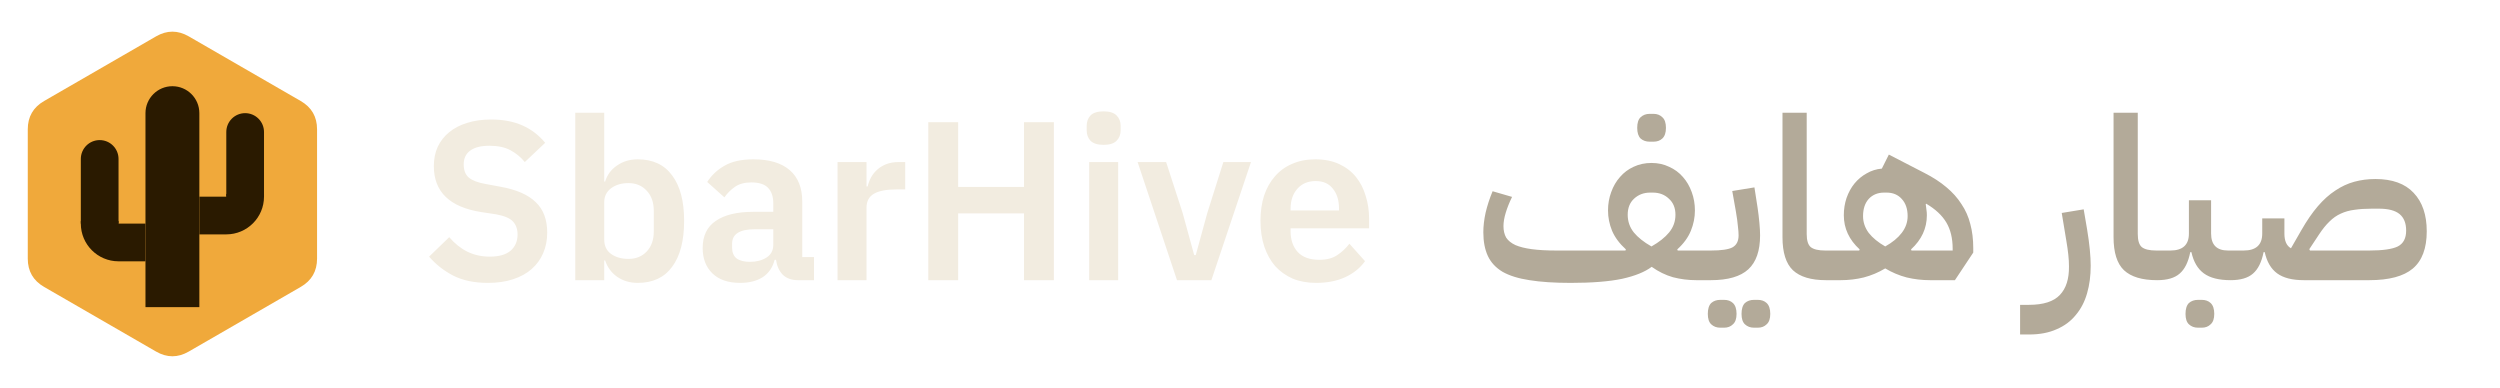
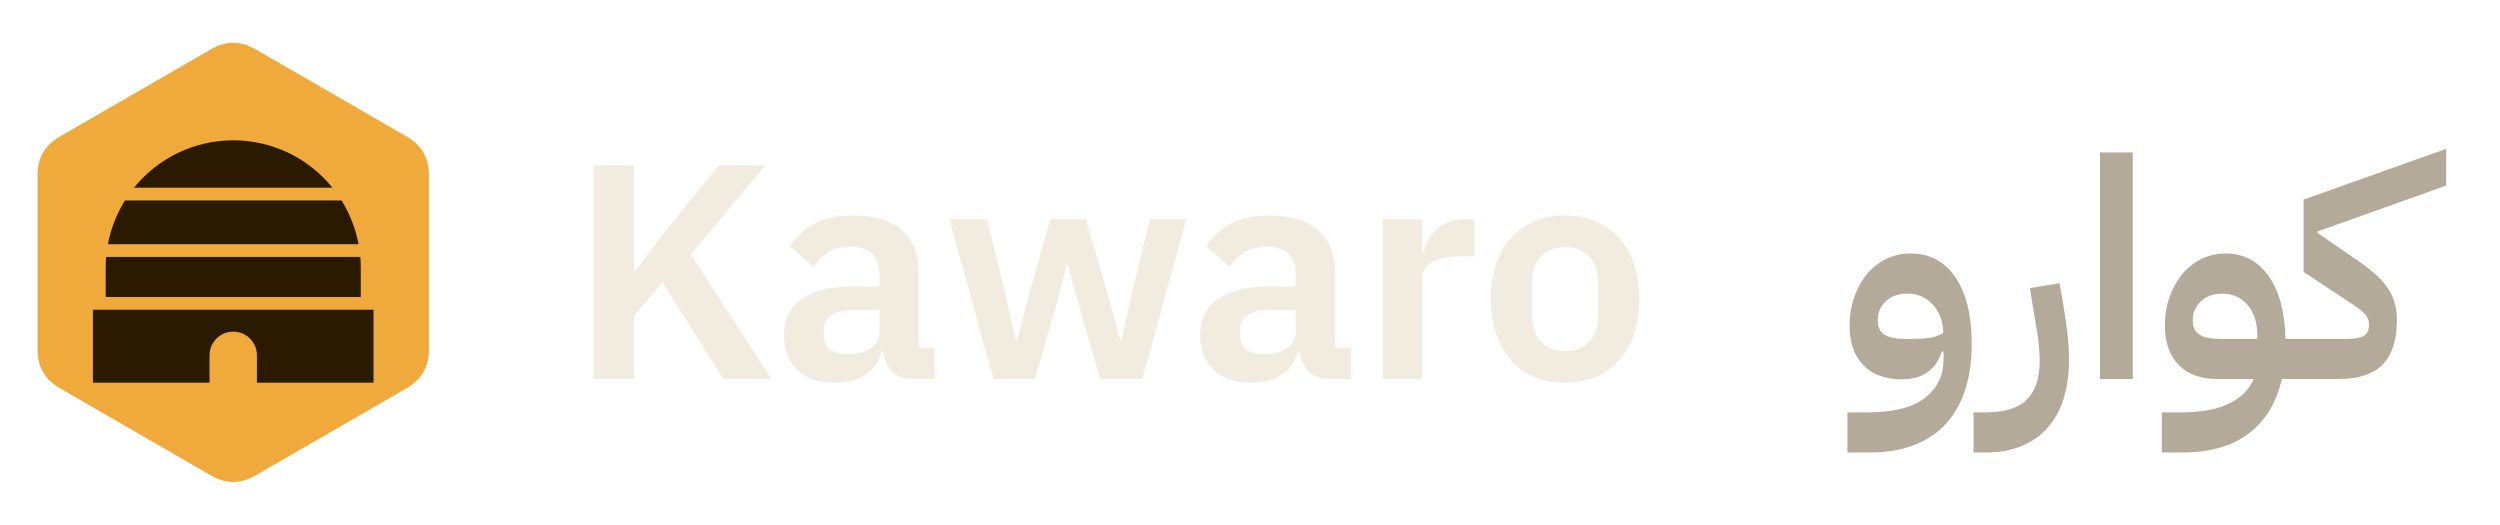
- <svg xmlns="http://www.w3.org/2000/svg" width="928" height="144" viewBox="0 0 928 144" version="1.1" id="svg7">
-   <defs id="defs7" />
-   <g transform="translate(0,8) scale(0.25)" id="g6">
+ <svg xmlns="http://www.w3.org/2000/svg" width="686" height="144" viewBox="0 0 686 144" version="1.1" id="svg6">
+   <defs id="defs6" />
+   <g transform="translate(0,8) scale(0.25)" id="g5">
    <path fill="#F0A93B" d="M231.75,22.00Q256.00,8.00 280.25,22.00L446.53,118.00Q470.77,132.00 470.77,160.00L470.77,352.00Q470.77,380.00 446.53,394.00L280.25,490.00Q256.00,504.00 231.75,490.00L65.47,394.00Q41.23,380.00 41.23,352.00L41.23,160.00Q41.23,132.00 65.47,118.00Z" id="path1" />
-     <path fill="#2A1A00" d="M216,424V136.0A40.0,40.0 0 0 1 296,136.0V424Z" id="path2" />
-     <path fill="#2A1A00" d="M120,300V204.0A28.0,28.0 0 0 1 176,204.0V300Z" id="path3" />
-     <path fill="#2A1A00" d="M120,296V300A56,56 0 0 0 176,356H216V300H176V296Z" id="path4" />
-     <path fill="#2A1A00" d="M336,260V164.0A28.0,28.0 0 0 1 392,164.0V260Z" id="path5" />
-     <path fill="#2A1A00" d="M392,256V260A56,56 0 0 1 336,316H296V260H336V256Z" id="path6" />
+     <path fill="#2A1A00" d="M256.00,122H256.00A140,140 0 0 1 364.89,174H147.11A140,140 0 0 1 256.00,122Z" id="path2" />
+     <path fill="#2A1A00" d="M137.16,188H374.84A140,140 0 0 1 393.56,236H118.44A140,140 0 0 1 137.16,188Z" id="path3" />
+     <path fill="#2A1A00" d="M116.52,250H395.48A140,140 0 0 1 396,262V294H116V262A140,140 0 0 1 116.52,250Z" id="path4" />
+     <path fill="#2A1A00" d="M102,308H410V388H282V358A26,26 0 0 0 230,358V388H102Z" id="path5" />
  </g>
-   <path d="m 181.116,105.008 q -7.56,0 -12.852,-2.688 -5.208,-2.688 -8.988,-7.056 l 7.476,-7.224 q 3.024,3.528 6.72,5.376 3.78,1.848 8.316,1.848 5.124,0 7.728,-2.184 2.604,-2.268 2.604,-6.048 0,-2.94 -1.68,-4.788 -1.68,-1.848 -6.3,-2.688 l -5.544,-0.84 Q 161.04,75.944 161.04,61.664 q 0,-3.948 1.428,-7.14 1.512,-3.192 4.284,-5.46 2.772,-2.268 6.636,-3.444 3.948,-1.26 8.904,-1.26 6.636,0 11.592,2.184 4.956,2.184 8.484,6.468 l -7.56,7.14 q -2.184,-2.688 -5.292,-4.368 -3.108,-1.68 -7.812,-1.68 -4.788,0 -7.224,1.848 -2.352,1.764 -2.352,5.04 0,3.36 1.932,4.956 1.932,1.596 6.216,2.352 l 5.46,1.008 q 8.904,1.596 13.104,5.712 4.284,4.032 4.284,11.34 0,4.2 -1.512,7.644 -1.428,3.36 -4.284,5.88 -2.772,2.436 -6.888,3.78 -4.032,1.344 -9.324,1.344 z M 213.54,41.84 h 10.752 v 25.536 h 0.336 q 1.176,-3.78 4.452,-5.964 3.276,-2.268 7.644,-2.268 8.4,0 12.768,5.964 4.452,5.88 4.452,16.884 0,11.088 -4.452,17.052 -4.368,5.964 -12.768,5.964 -4.368,0 -7.644,-2.268 -3.192,-2.268 -4.452,-6.048 h -0.336 V 104 h -10.752 z m 19.74,54.264 q 4.2,0 6.804,-2.772 2.604,-2.772 2.604,-7.476 v -7.56 q 0,-4.704 -2.604,-7.476 -2.604,-2.856 -6.804,-2.856 -3.864,0 -6.468,1.932 -2.52,1.932 -2.52,5.124 v 13.944 q 0,3.444 2.52,5.292 2.604,1.848 6.468,1.848 z M 296.196,104 q -3.528,0 -5.628,-2.016 -2.016,-2.1 -2.52,-5.544 h -0.504 q -1.092,4.284 -4.452,6.468 -3.36,2.1 -8.316,2.1 -6.72,0 -10.332,-3.528 -3.612,-3.528 -3.612,-9.408 0,-6.804 4.872,-10.08 4.872,-3.36 13.86,-3.36 h 7.476 V 75.44 q 0,-3.696 -1.932,-5.712 -1.932,-2.016 -6.216,-2.016 -3.78,0 -6.132,1.68 -2.268,1.596 -3.864,3.864 l -6.384,-5.712 q 2.436,-3.78 6.468,-6.048 4.032,-2.352 10.668,-2.352 8.904,0 13.524,4.032 4.62,4.032 4.62,11.592 v 20.664 h 4.368 V 104 Z m -17.808,-6.804 q 3.612,0 6.132,-1.596 2.52,-1.596 2.52,-4.704 V 85.1 h -6.888 q -8.4,0 -8.4,5.376 v 1.428 q 0,2.688 1.68,4.032 1.764,1.26 4.956,1.26 z m 32.508,6.804 V 60.152 h 10.752 v 9.072 h 0.42 q 0.42,-1.764 1.26,-3.36 0.924,-1.68 2.352,-2.94 1.428,-1.26 3.36,-2.016 2.016,-0.756 4.62,-0.756 h 2.352 v 10.164 h -3.36 q -5.46,0 -8.232,1.596 -2.772,1.596 -2.772,5.208 V 104 Z m 69.216,-24.78 h -24.444 V 104 h -11.088 V 45.368 h 11.088 v 24.024 h 24.444 V 45.368 h 11.088 V 104 h -11.088 z M 409.68,53.768 q -3.36,0 -4.872,-1.512 -1.428,-1.512 -1.428,-3.864 v -1.68 q 0,-2.352 1.428,-3.864 1.512,-1.512 4.872,-1.512 3.276,0 4.788,1.512 1.512,1.512 1.512,3.864 v 1.68 q 0,2.352 -1.512,3.864 -1.512,1.512 -4.788,1.512 z m -5.376,6.384 h 10.752 V 104 H 404.304 Z M 436.896,104 422.28,60.152 h 10.584 l 6.132,18.9 4.284,15.624 h 0.588 l 4.284,-15.624 5.964,-18.9 h 10.248 l -14.7,43.848 z m 51.66,1.008 q -4.872,0 -8.736,-1.596 -3.78,-1.68 -6.468,-4.62 -2.604,-3.024 -4.032,-7.224 -1.428,-4.284 -1.428,-9.576 0,-5.208 1.344,-9.408 1.428,-4.2 4.032,-7.14 2.604,-3.024 6.384,-4.62 3.78,-1.68 8.568,-1.68 5.124,0 8.904,1.764 3.78,1.764 6.216,4.788 2.436,3.024 3.612,7.056 1.26,3.948 1.26,8.484 v 3.528 h -29.148 v 1.092 q 0,4.788 2.688,7.728 2.688,2.856 7.98,2.856 4.032,0 6.552,-1.68 2.604,-1.68 4.62,-4.284 l 5.796,6.468 q -2.688,3.78 -7.392,5.964 -4.62,2.1 -10.752,2.1 z m -0.168,-37.8 q -4.284,0 -6.804,2.856 -2.52,2.856 -2.52,7.392 v 0.672 h 17.976 v -0.756 q 0,-4.536 -2.268,-7.308 -2.184,-2.856 -6.384,-2.856 z" id="text6" style="font-weight:600;font-size:84px;font-family:'IBM Plex Sans Arabic';fill:#f2ece0" aria-label="SbarHive" />
-   <path d="m 847.972,86.696 q 0,4.116 2.436,5.46 l 3.864,-6.72 q 3.024,-5.292 6.132,-8.904 3.108,-3.612 6.468,-5.796 3.36,-2.268 7.056,-3.276 3.696,-1.008 7.812,-1.008 9.408,0 14.196,5.124 4.872,5.124 4.872,14.28 0,9.492 -5.208,13.86 -5.124,4.284 -16.128,4.284 h -24.276 q -6.468,0 -9.912,-2.52 -3.444,-2.52 -4.62,-7.896 h -0.42 q -1.092,5.544 -3.948,7.98 -2.772,2.436 -8.316,2.436 v -8.736 l 2.268,-2.268 h 2.604 q 6.888,0 6.888,-6.3 v -5.628 h 8.232 z m 31.5,6.3 q 7.476,0 10.584,-1.512 3.108,-1.596 3.108,-5.88 0,-4.116 -2.436,-6.132 -2.436,-2.016 -7.728,-2.016 h -2.52 q -3.696,0 -6.468,0.42 -2.772,0.336 -5.124,1.428 -2.268,1.008 -4.2,2.94 -1.932,1.848 -3.864,4.788 l -3.612,5.46 0.252,0.504 z m -78.708,2.268 2.268,-2.268 h 2.604 q 6.888,0 6.888,-6.3 V 74.348 h 8.232 v 12.348 q 0,6.3 6.3,6.3 h 3.192 v 8.736 l -2.268,2.268 q -6.468,0 -9.912,-2.52 -3.444,-2.52 -4.62,-7.896 h -0.42 q -1.092,5.544 -3.948,7.98 -2.772,2.436 -8.316,2.436 z m 15.12,26.376 q -2.016,0 -3.36,-1.26 -1.26,-1.176 -1.26,-3.864 0,-2.772 1.26,-4.032 1.344,-1.176 3.36,-1.176 h 1.428 q 2.016,0 3.276,1.176 1.344,1.26 1.344,4.032 0,2.688 -1.344,3.864 -1.26,1.26 -3.276,1.26 z M 800.68,104 q -8.316,0 -12.264,-3.696 -3.864,-3.696 -3.864,-12.264 v -46.2 h 8.988 v 45.024 q 0,3.612 1.512,4.872 1.596,1.26 5.376,1.26 h 2.604 v 8.736 l -2.268,2.268 z m -50.82,9.156 h 3.276 q 8.064,0 11.508,-3.696 3.444,-3.612 3.36,-10.584 0,-2.1 -0.252,-4.368 -0.252,-2.352 -0.672,-4.788 l -1.764,-10.668 8.148,-1.344 1.26,7.392 q 0.672,4.032 1.008,7.476 0.336,3.444 0.336,6.048 0,5.628 -1.344,10.248 -1.344,4.704 -4.2,8.064 -2.772,3.444 -7.14,5.292 -4.284,1.932 -10.164,1.932 h -3.36 z m -71.988,-17.892 2.268,-2.268 h 9.996 l 0.168,-0.42 q -5.88,-5.376 -5.88,-12.684 0,-3.36 1.008,-6.384 1.092,-3.108 2.94,-5.376 1.932,-2.352 4.536,-3.78 2.604,-1.512 5.628,-1.764 l 2.604,-5.208 13.188,6.804 q 4.788,2.436 8.148,5.292 3.444,2.856 5.628,6.3 2.268,3.36 3.276,7.392 1.092,4.032 1.092,8.904 v 1.68 l -6.804,10.248 h -9.24 q -4.452,0 -8.652,-1.008 -4.2,-1.092 -7.98,-3.36 -3.78,2.268 -7.98,3.36 -4.116,1.008 -8.568,1.008 h -5.376 z m 21.924,-3.78 q 4.032,-2.268 6.132,-5.04 2.184,-2.856 2.184,-6.216 0,-4.032 -2.184,-6.384 -2.1,-2.352 -5.628,-2.352 h -0.924 q -3.528,0 -5.712,2.352 -2.1,2.352 -2.1,6.384 0,3.36 2.1,6.216 2.184,2.772 6.132,5.04 z m 15.036,-15.708 q 0.168,1.008 0.252,2.016 0.168,1.008 0.168,2.1 0,7.308 -5.88,12.684 l 0.168,0.42 h 15.288 v -0.672 q 0,-5.796 -2.352,-9.744 -2.352,-3.948 -7.476,-6.972 z M 677.788,104 q -8.316,0 -12.264,-3.696 -3.864,-3.696 -3.864,-12.264 v -46.2 h 8.988 v 45.024 q 0,3.612 1.512,4.872 1.596,1.26 5.376,1.26 h 2.604 v 8.736 l -2.268,2.268 z m -47.124,-8.736 2.268,-2.268 h 2.1 q 5.88,0 8.064,-1.176 2.268,-1.26 2.268,-4.452 0,-1.344 -0.252,-3.36 -0.168,-2.1 -0.756,-5.544 l -1.344,-7.56 8.232,-1.344 1.176,7.56 q 0.42,2.856 0.672,5.628 0.252,2.688 0.252,4.62 0,8.568 -4.368,12.6 -4.368,4.032 -13.944,4.032 h -4.368 z m 20.412,26.376 q -2.016,0 -3.36,-1.26 -1.26,-1.176 -1.26,-3.864 0,-2.772 1.26,-4.032 1.344,-1.176 3.36,-1.176 h 1.428 q 2.016,0 3.276,1.176 1.344,1.26 1.344,4.032 0,2.688 -1.344,3.864 -1.26,1.26 -3.276,1.26 z m -12.516,0 q -2.016,0 -3.36,-1.26 -1.26,-1.176 -1.26,-3.864 0,-2.772 1.26,-4.032 1.344,-1.176 3.36,-1.176 h 1.428 q 2.016,0 3.276,1.176 1.344,1.26 1.344,4.032 0,2.688 -1.344,3.864 -1.26,1.26 -3.276,1.26 z m -55.524,-16.632 q -9.072,0 -15.288,-1.008 -6.132,-0.924 -9.996,-3.108 -3.78,-2.268 -5.46,-5.88 -1.68,-3.612 -1.68,-8.82 0,-3.36 0.84,-7.224 0.924,-3.948 2.604,-7.98 l 7.224,2.1 q -1.512,3.108 -2.352,5.88 -0.84,2.772 -0.84,4.956 0,2.52 1.008,4.284 1.092,1.68 3.444,2.772 2.352,1.008 6.048,1.512 3.78,0.504 9.156,0.504 h 25.62 l 0.168,-0.42 q -3.528,-3.192 -5.124,-6.888 -1.512,-3.696 -1.512,-7.56 0,-3.612 1.176,-6.804 1.176,-3.276 3.276,-5.628 2.1,-2.436 5.04,-3.78 3.024,-1.428 6.636,-1.428 3.612,0 6.552,1.428 3.024,1.344 5.124,3.78 2.1,2.352 3.276,5.628 1.176,3.192 1.176,6.804 0,3.864 -1.512,7.56 -1.512,3.696 -5.04,6.888 l 0.168,0.42 h 10.164 v 8.736 l -2.268,2.268 h -1.008 q -4.452,0 -8.652,-1.092 -4.116,-1.176 -7.896,-3.864 -3.78,2.856 -11.004,4.452 -7.224,1.512 -19.068,1.512 z m 29.988,-13.524 q 4.284,-2.436 6.552,-5.208 2.352,-2.856 2.352,-6.552 0,-3.78 -2.436,-5.964 -2.352,-2.268 -5.964,-2.268 h -1.008 q -3.528,0 -5.964,2.268 -2.352,2.184 -2.352,5.964 0,3.696 2.268,6.552 2.268,2.772 6.552,5.208 z m -0.672,-38.892 q -2.016,0 -3.36,-1.176 -1.26,-1.26 -1.26,-3.948 0,-2.772 1.26,-3.948 1.344,-1.26 3.36,-1.26 h 1.428 q 2.016,0 3.276,1.26 1.344,1.176 1.344,3.948 0,2.688 -1.344,3.948 -1.26,1.176 -3.276,1.176 z" id="text7" style="font-weight:600;font-size:84px;font-family:'IBM Plex Sans Arabic';direction:rtl;fill:#b3aa99" aria-label="صبار هايف" />
+   <path d="m 181.788,77.456 -7.812,9.24 V 104 H 162.888 V 45.368 h 11.088 v 28.896 h 0.42 l 8.316,-11.004 14.532,-17.892 h 12.768 L 189.6,69.812 211.692,104 H 198.504 Z M 250.5,104 q -3.528,0 -5.628,-2.016 -2.016,-2.1 -2.52,-5.544 h -0.504 q -1.092,4.284 -4.452,6.468 -3.36,2.1 -8.316,2.1 -6.72,0 -10.332,-3.528 -3.612,-3.528 -3.612,-9.408 0,-6.804 4.872,-10.08 4.872,-3.36 13.86,-3.36 h 7.476 V 75.44 q 0,-3.696 -1.932,-5.712 -1.932,-2.016 -6.216,-2.016 -3.78,0 -6.132,1.68 -2.268,1.596 -3.864,3.864 l -6.384,-5.712 q 2.436,-3.78 6.468,-6.048 4.032,-2.352 10.668,-2.352 8.904,0 13.524,4.032 4.62,4.032 4.62,11.592 v 20.664 h 4.368 V 104 Z m -17.808,-6.804 q 3.612,0 6.132,-1.596 2.52,-1.596 2.52,-4.704 V 85.1 h -6.888 q -8.4,0 -8.4,5.376 v 1.428 q 0,2.688 1.68,4.032 1.764,1.26 4.956,1.26 z m 27.804,-37.044 h 10.332 l 4.452,18.06 3.444,15.036 h 0.336 l 4.032,-15.036 5.124,-18.06 h 9.744 l 5.292,18.06 4.116,15.036 h 0.336 l 3.444,-15.036 4.368,-18.06 h 9.996 L 313.5,104 h -11.592 l -5.628,-19.32 -3.276,-11.928 h -0.252 l -3.192,11.928 -5.544,19.32 h -11.424 z M 364.74,104 q -3.528,0 -5.628,-2.016 -2.016,-2.1 -2.52,-5.544 h -0.504 q -1.092,4.284 -4.452,6.468 -3.36,2.1 -8.316,2.1 -6.72,0 -10.332,-3.528 -3.612,-3.528 -3.612,-9.408 0,-6.804 4.872,-10.08 4.872,-3.36 13.86,-3.36 h 7.476 V 75.44 q 0,-3.696 -1.932,-5.712 -1.932,-2.016 -6.216,-2.016 -3.78,0 -6.132,1.68 -2.268,1.596 -3.864,3.864 l -6.384,-5.712 q 2.436,-3.78 6.468,-6.048 4.032,-2.352 10.668,-2.352 8.904,0 13.524,4.032 4.62,4.032 4.62,11.592 v 20.664 h 4.368 V 104 Z m -17.808,-6.804 q 3.612,0 6.132,-1.596 2.52,-1.596 2.52,-4.704 V 85.1 h -6.888 q -8.4,0 -8.4,5.376 v 1.428 q 0,2.688 1.68,4.032 1.764,1.26 4.956,1.26 z M 379.44,104 V 60.152 h 10.752 v 9.072 h 0.42 q 0.42,-1.764 1.26,-3.36 0.924,-1.68 2.352,-2.94 1.428,-1.26 3.36,-2.016 2.016,-0.756 4.62,-0.756 h 2.352 v 10.164 h -3.36 q -5.46,0 -8.232,1.596 -2.772,1.596 -2.772,5.208 V 104 Z m 49.98,1.008 q -4.704,0 -8.484,-1.596 -3.696,-1.596 -6.384,-4.62 -2.604,-3.024 -4.032,-7.224 -1.428,-4.284 -1.428,-9.576 0,-5.292 1.428,-9.492 1.428,-4.2 4.032,-7.14 2.688,-3.024 6.384,-4.62 3.78,-1.596 8.484,-1.596 4.704,0 8.484,1.596 3.78,1.596 6.384,4.62 2.688,2.94 4.116,7.14 1.428,4.2 1.428,9.492 0,5.292 -1.428,9.576 -1.428,4.2 -4.116,7.224 -2.604,3.024 -6.384,4.62 -3.78,1.596 -8.484,1.596 z m 0,-8.652 q 4.284,0 6.72,-2.604 2.436,-2.604 2.436,-7.644 V 77.96 q 0,-4.956 -2.436,-7.56 -2.436,-2.604 -6.72,-2.604 -4.2,0 -6.636,2.604 -2.436,2.604 -2.436,7.56 v 8.148 q 0,5.04 2.436,7.644 2.436,2.604 6.636,2.604 z" id="text5" style="font-weight:600;font-size:84px;font-family:'IBM Plex Sans Arabic';fill:#f2ece0" aria-label="Kawaro" />
+   <path d="m 628.988,95.264 2.268,-2.268 h 12.768 q 3.192,0 4.62,-0.84 1.428,-0.924 1.428,-3.024 0,-1.596 -1.008,-2.772 -0.924,-1.176 -3.612,-2.94 l -13.356,-8.82 V 54.776 l 39.144,-13.944 v 10.08 l -35.28,12.6 v 0.42 l 9.492,6.552 q 3.444,2.268 5.796,4.284 2.352,1.932 3.78,4.032 1.428,2.016 2.016,4.2 0.672,2.184 0.672,4.788 0,8.148 -3.864,12.18 -3.864,4.032 -12.264,4.032 h -12.6 z m -35.784,17.892 h 5.124 q 8.484,0 13.356,-2.436 4.956,-2.436 6.72,-6.72 h -9.996 q -6.804,0 -10.584,-3.864 -3.78,-3.864 -3.78,-10.752 0,-4.2 1.26,-7.812 1.26,-3.612 3.444,-6.3 2.268,-2.688 5.292,-4.2 3.108,-1.512 6.636,-1.512 7.476,0 11.844,6.216 4.368,6.132 4.62,17.22 h 4.116 v 8.736 l -2.268,2.268 h -2.856 q -2.184,9.66 -8.988,14.868 -6.804,5.292 -18.228,5.292 h -5.712 z m 8.484,-25.2 q 0,2.688 1.848,3.864 1.932,1.176 5.46,1.176 h 10.416 v -0.924 q 0,-5.292 -2.688,-8.4 -2.688,-3.108 -6.972,-3.108 -3.528,0 -5.796,2.1 -2.268,2.1 -2.268,5.292 z M 576.236,41.84 h 8.988 V 104 h -8.988 z m -34.692,71.316 h 3.276 q 8.064,0 11.508,-3.696 3.444,-3.612 3.36,-10.584 0,-2.1 -0.252,-4.368 -0.252,-2.352 -0.672,-4.788 l -1.764,-10.668 8.148,-1.344 1.26,7.392 q 0.672,4.032 1.008,7.476 0.336,3.444 0.336,6.048 0,5.628 -1.344,10.248 -1.344,4.704 -4.2,8.064 -2.772,3.444 -7.14,5.292 -4.284,1.932 -10.164,1.932 h -3.36 z m -34.608,0 h 5.544 q 10.752,0 15.792,-4.032 5.04,-3.948 5.04,-10.584 v -2.1 h -0.504 q -1.176,3.864 -4.032,5.796 -2.772,1.848 -6.888,1.848 -6.804,0 -10.584,-3.864 -3.78,-3.864 -3.78,-10.836 0,-4.2 1.26,-7.812 1.26,-3.612 3.444,-6.3 2.268,-2.688 5.292,-4.2 3.108,-1.512 6.72,-1.512 7.896,0 12.348,6.552 4.452,6.552 4.452,18.228 0,7.056 -1.764,12.516 -1.764,5.544 -5.292,9.408 -3.528,3.864 -8.82,5.88 -5.208,2.016 -12.096,2.016 h -6.132 z m 17.304,-20.16 q 3.444,0 5.544,-0.336 2.184,-0.42 3.444,-1.344 -0.168,-4.872 -2.94,-7.812 -2.772,-2.94 -6.972,-2.94 -3.612,0 -5.88,2.1 -2.184,2.1 -2.184,5.292 0,2.688 1.848,3.864 1.848,1.176 5.376,1.176 z" id="text6" style="font-weight:600;font-size:84px;font-family:'IBM Plex Sans Arabic';direction:rtl;fill:#b3aa99" aria-label="كوارو" />
</svg>
